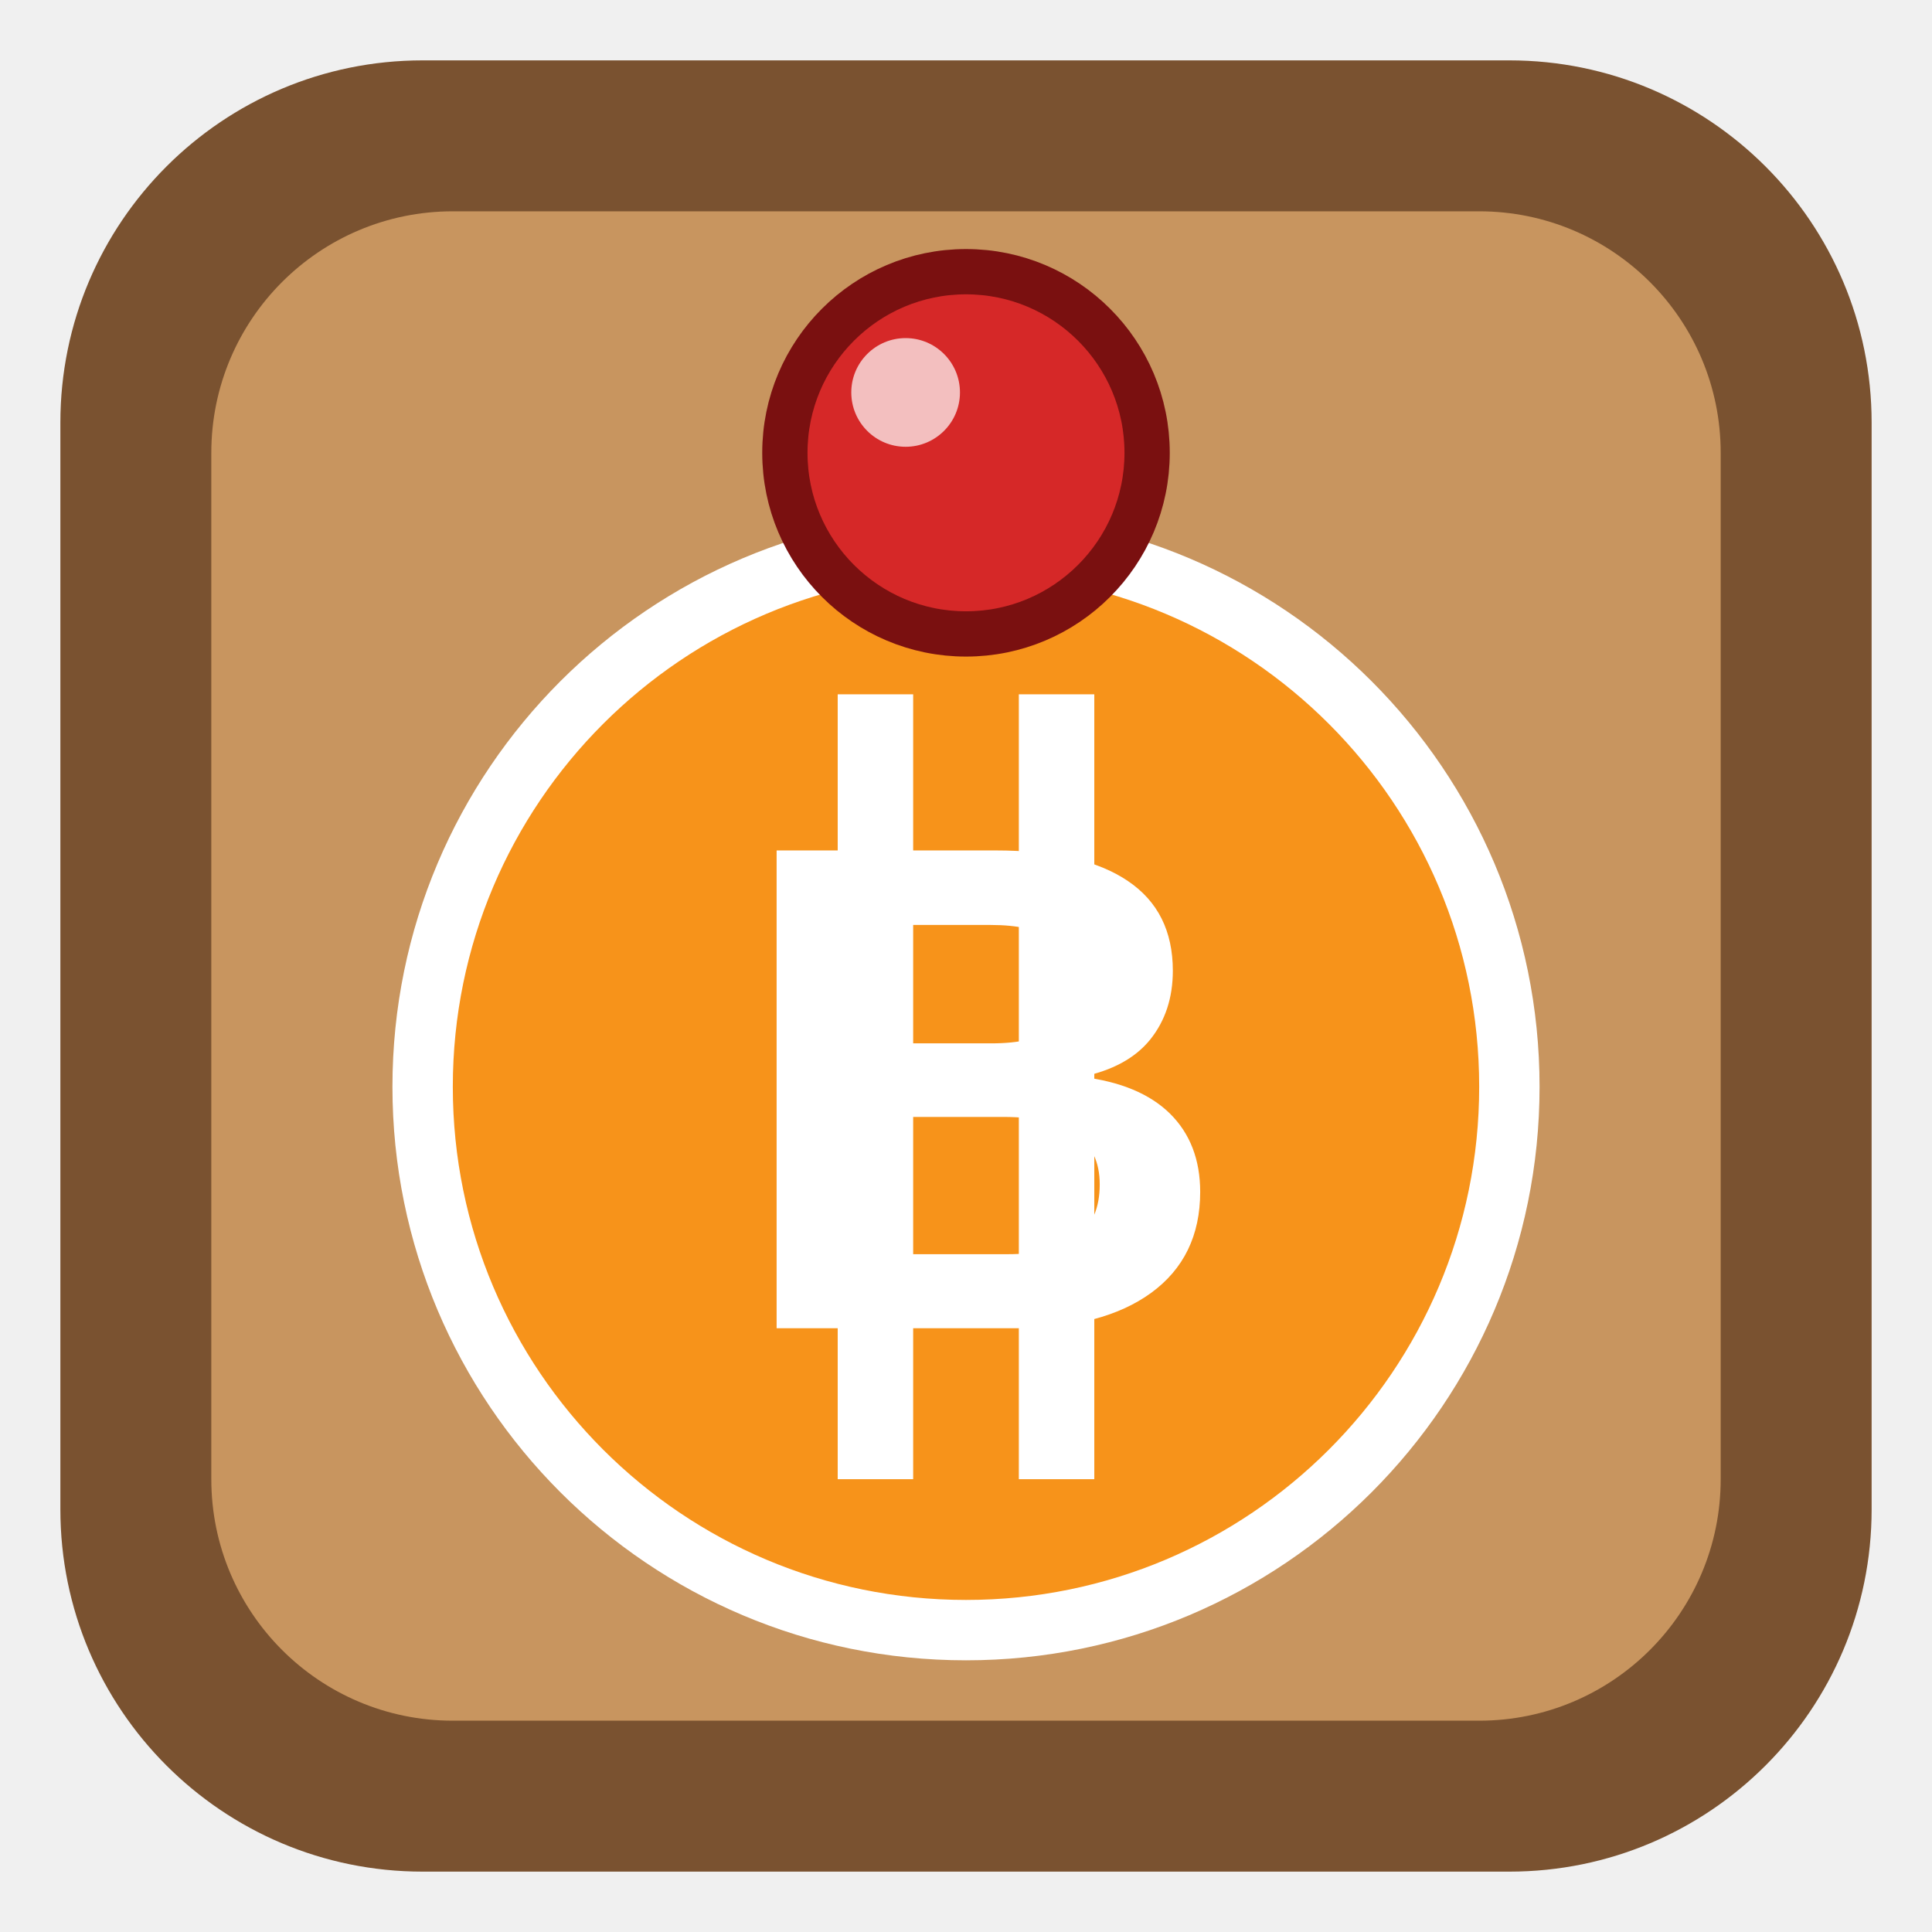
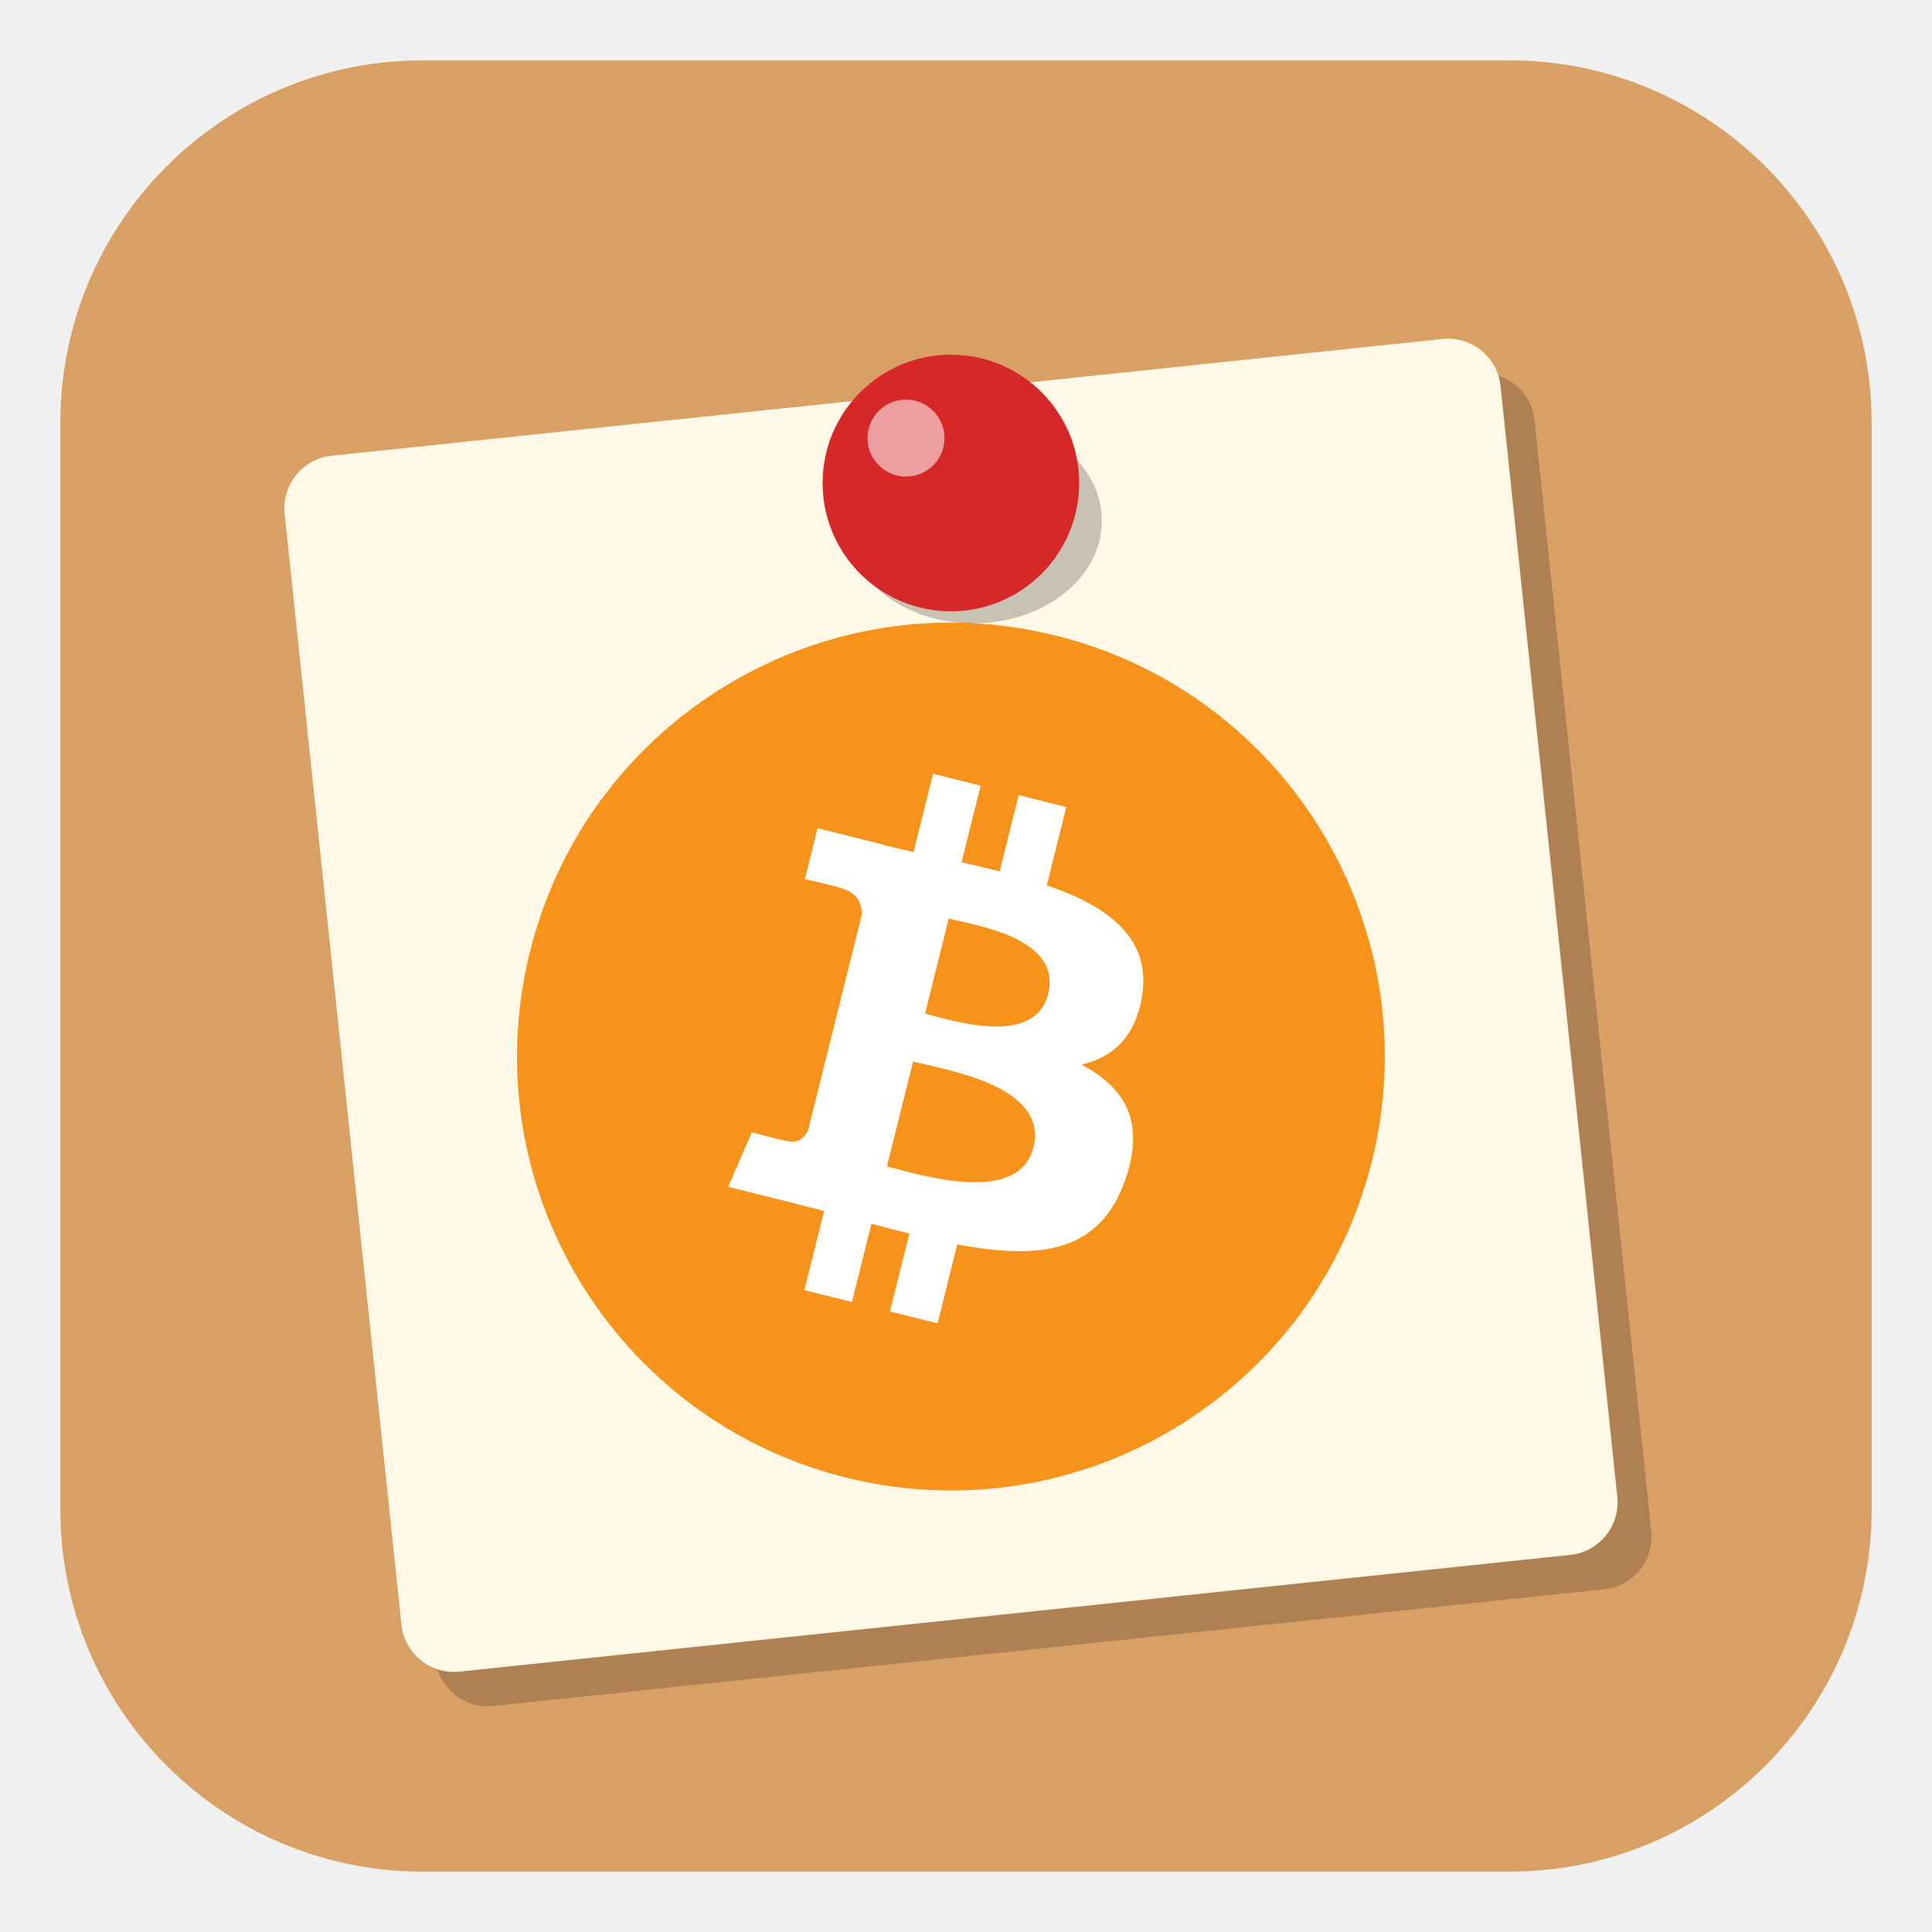
- <svg xmlns="http://www.w3.org/2000/svg" viewBox="0 0 64 64">
-   <rect x="2" y="2" width="60" height="60" rx="12" fill="#7A5230" />
-   <rect x="7" y="7" width="50" height="50" rx="8" fill="#C8955F" />
-   <circle cx="32" cy="36" r="18" fill="#F7931A" stroke="#fff" stroke-width="2" />
-   <g stroke="#fff" stroke-width="2.5">
-     <line x1="29" y1="23" x2="29" y2="49" />
-     <line x1="35" y1="23" x2="35" y2="49" />
+ <svg xmlns="http://www.w3.org/2000/svg" width="512" height="512" viewBox="0 0 512 512">
+   <rect x="16" y="16" width="480" height="480" rx="96" fill="#D9A066" />
+   <g transform="rotate(-6 256 266)">
+     <rect x="98" y="114" width="324" height="324" rx="14" fill="#000" opacity=".2" />
+     <rect x="90" y="104" width="324" height="324" rx="14" fill="#FFF8E7" />
  </g>
-   <text x="32.5" y="44" text-anchor="middle" font-family="Arial,Helvetica,sans-serif" font-weight="700" font-size="23" fill="#fff">B</text>
-   <circle cx="32" cy="15" r="6" fill="#D62828" stroke="#7A1010" stroke-width="1.5" />
-   <circle cx="30" cy="13" r="1.8" fill="#fff" opacity=".7" />
+   <g transform="translate(252,280) rotate(0) translate(-115.0,-115.0) scale(3.59375)">
+     <g transform="translate(0.0063,-0.003)">
+       <path fill="#f7931a" d="m63.033,39.744c-4.274,17.143-21.637,27.576-38.782,23.301-17.138-4.274-27.571-21.638-23.295-38.78,4.272-17.145,21.635-27.579,38.775-23.305,17.144,4.274,27.576,21.64,23.302,38.784z" />
+       <path fill="#FFF" d="m46.103,27.444c0.637-4.258-2.605-6.547-7.038-8.074l1.438-5.768-3.511-0.875-1.4,5.616c-0.923-0.23-1.871-0.447-2.813-0.662l1.41-5.653-3.509-0.875-1.439,5.766c-0.764-0.174-1.514-0.346-2.242-0.527l0.004-0.018-4.842-1.209-0.934,3.75s2.605,0.597,2.55,0.634c1.422,0.355,1.679,1.296,1.636,2.042l-1.638,6.571c0.098,0.025,0.225,0.061,0.365,0.117-0.117-0.029-0.242-0.061-0.371-0.092l-2.296,9.205c-0.174,0.432-0.615,1.08-1.609,0.834,0.035,0.051-2.552-0.637-2.552-0.637l-1.743,4.019,4.569,1.139c0.85,0.213,1.683,0.436,2.503,0.646l-1.453,5.834,3.507,0.875,1.439-5.772c0.958,0.26,1.888,0.5,2.798,0.726l-1.434,5.745,3.511,0.875,1.453-5.823c5.987,1.133,10.489,0.676,12.384-4.739,1.527-4.36-0.076-6.875-3.226-8.515,2.294-0.529,4.022-2.038,4.483-5.155zm-8.022,11.249c-1.085,4.36-8.426,2.003-10.806,1.412l1.928-7.729c2.38,0.594,10.012,1.77,8.878,6.317zm1.086-11.312c-0.99,3.966-7.1,1.951-9.082,1.457l1.748-7.01c1.982,0.494,8.365,1.416,7.334,5.553z" />
+     </g>
+   </g>
+   <ellipse cx="258" cy="138" rx="34" ry="27.2" fill="#000" opacity=".22" />
+   <circle cx="252" cy="128" r="34" fill="#D62828" />
+   <circle cx="240.1" cy="116.1" r="10.2" fill="#fff" opacity=".55" />
</svg>
